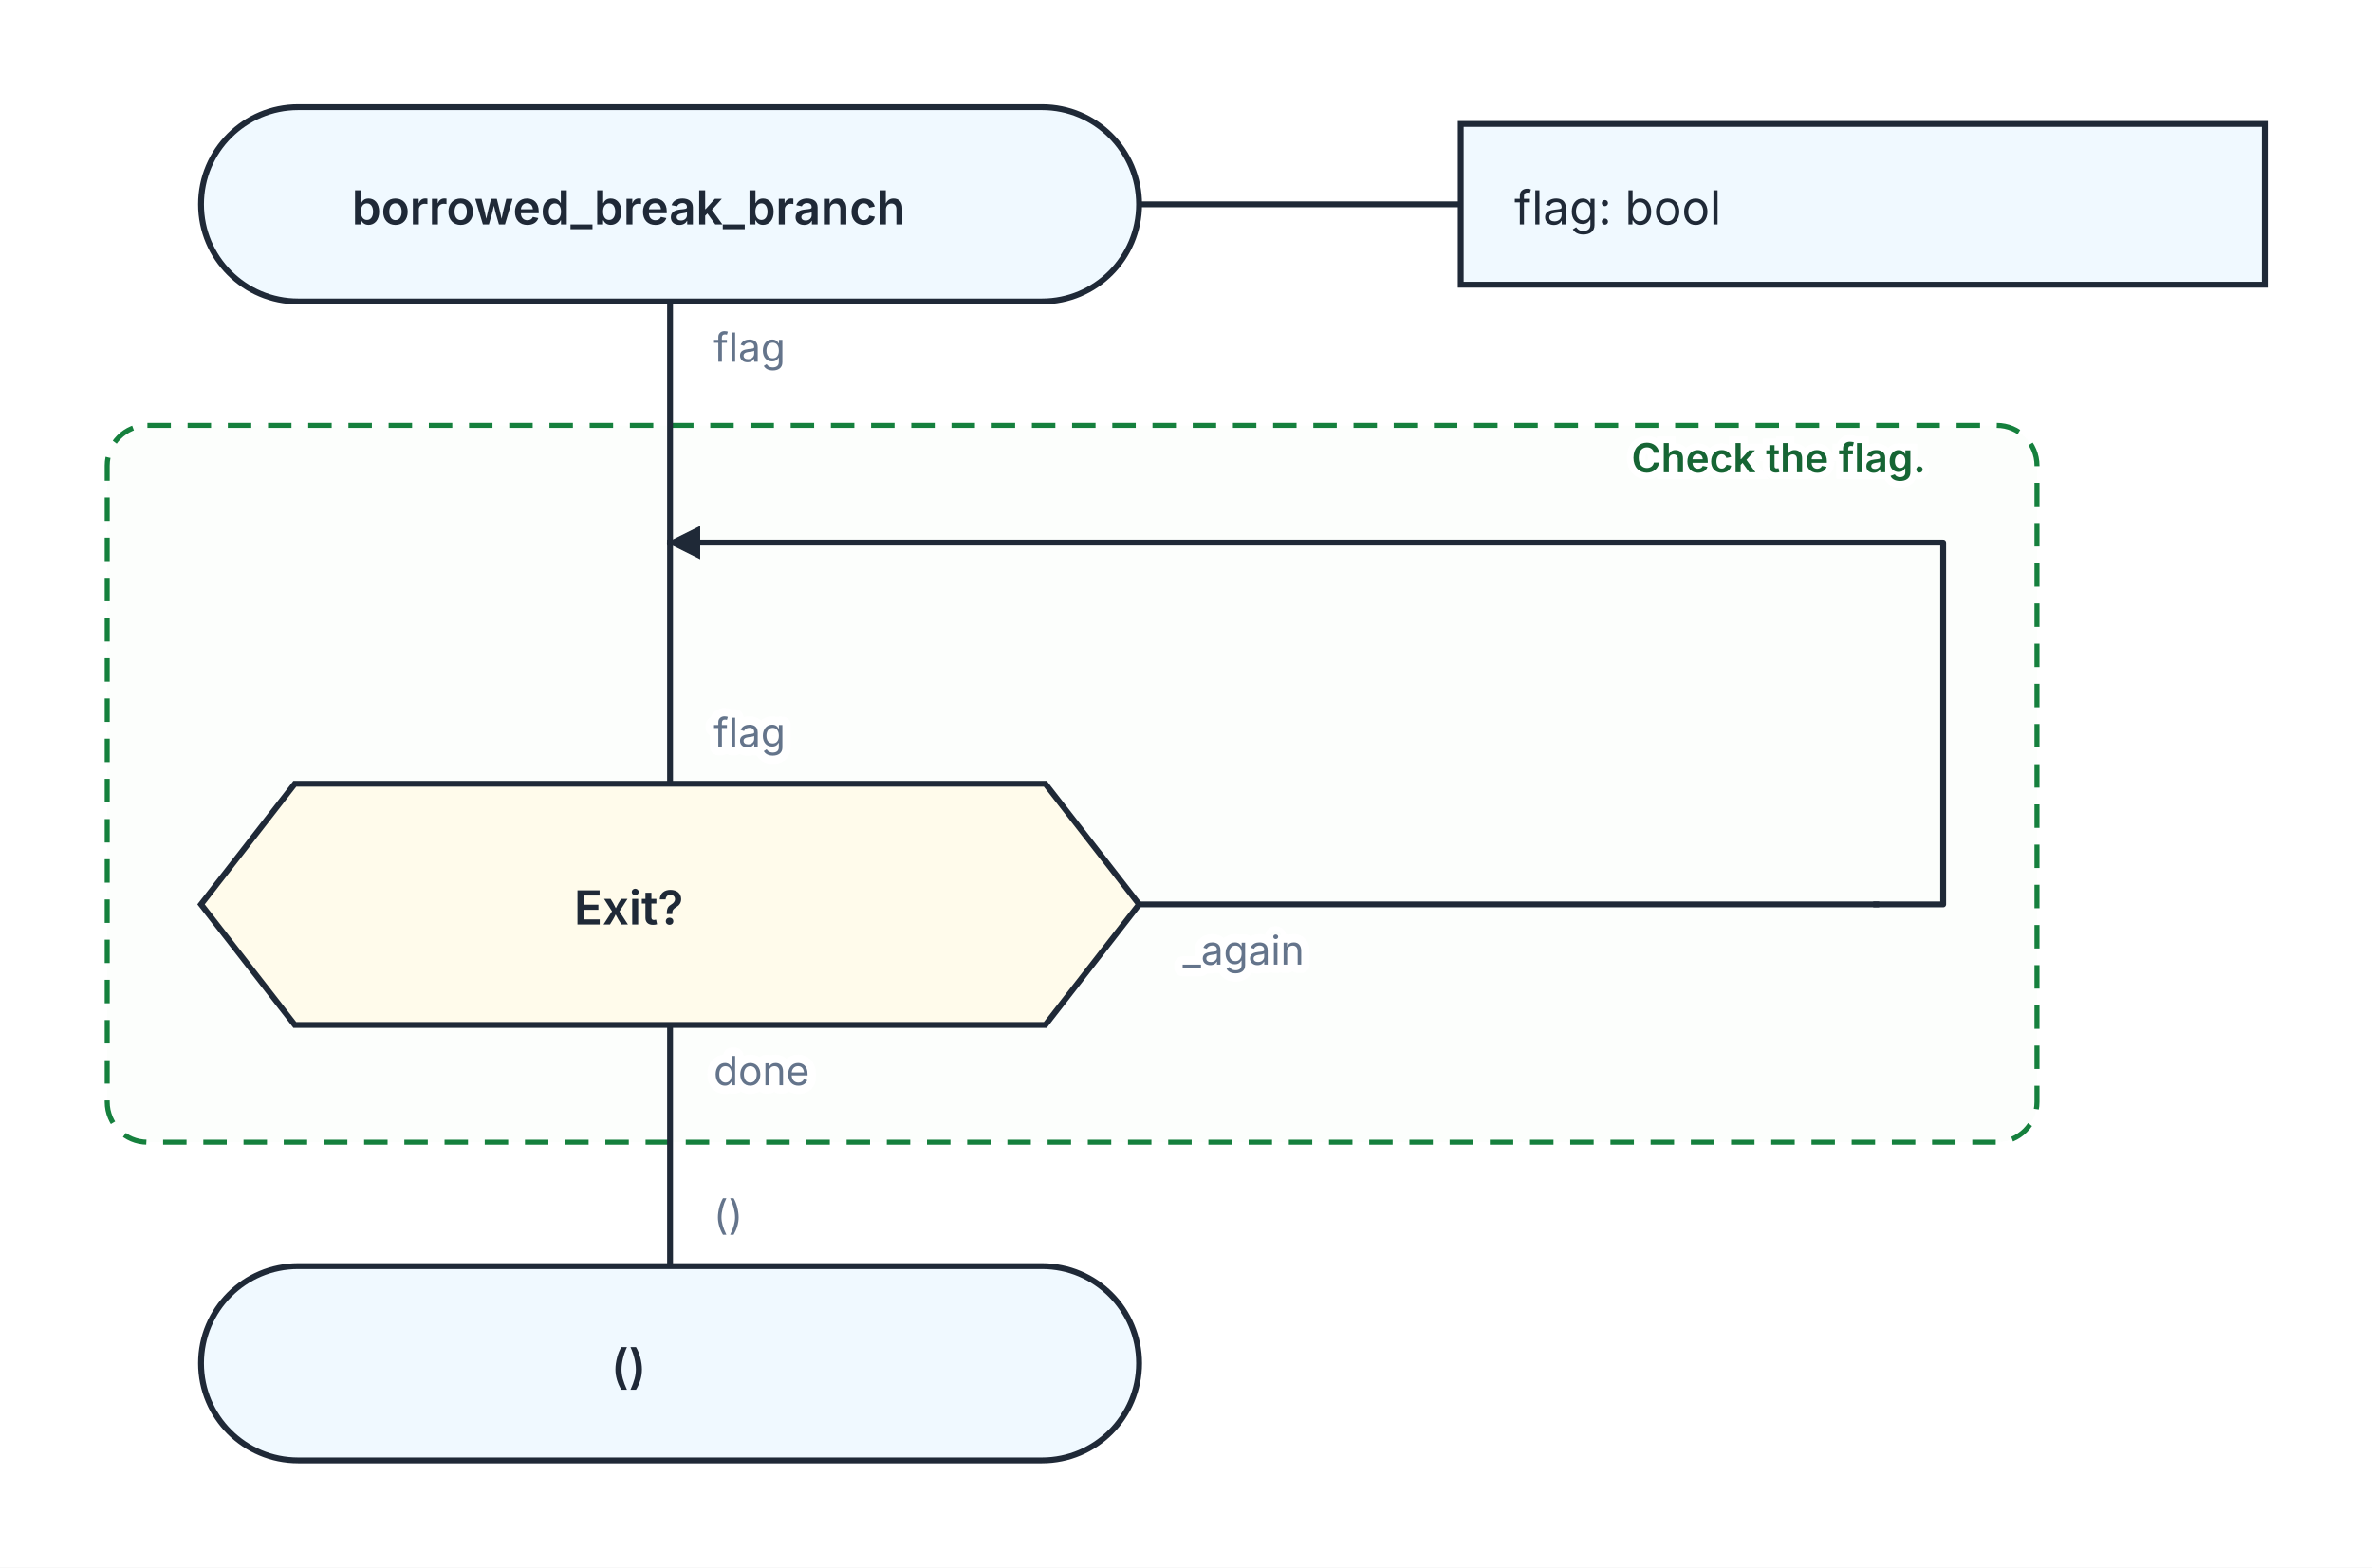
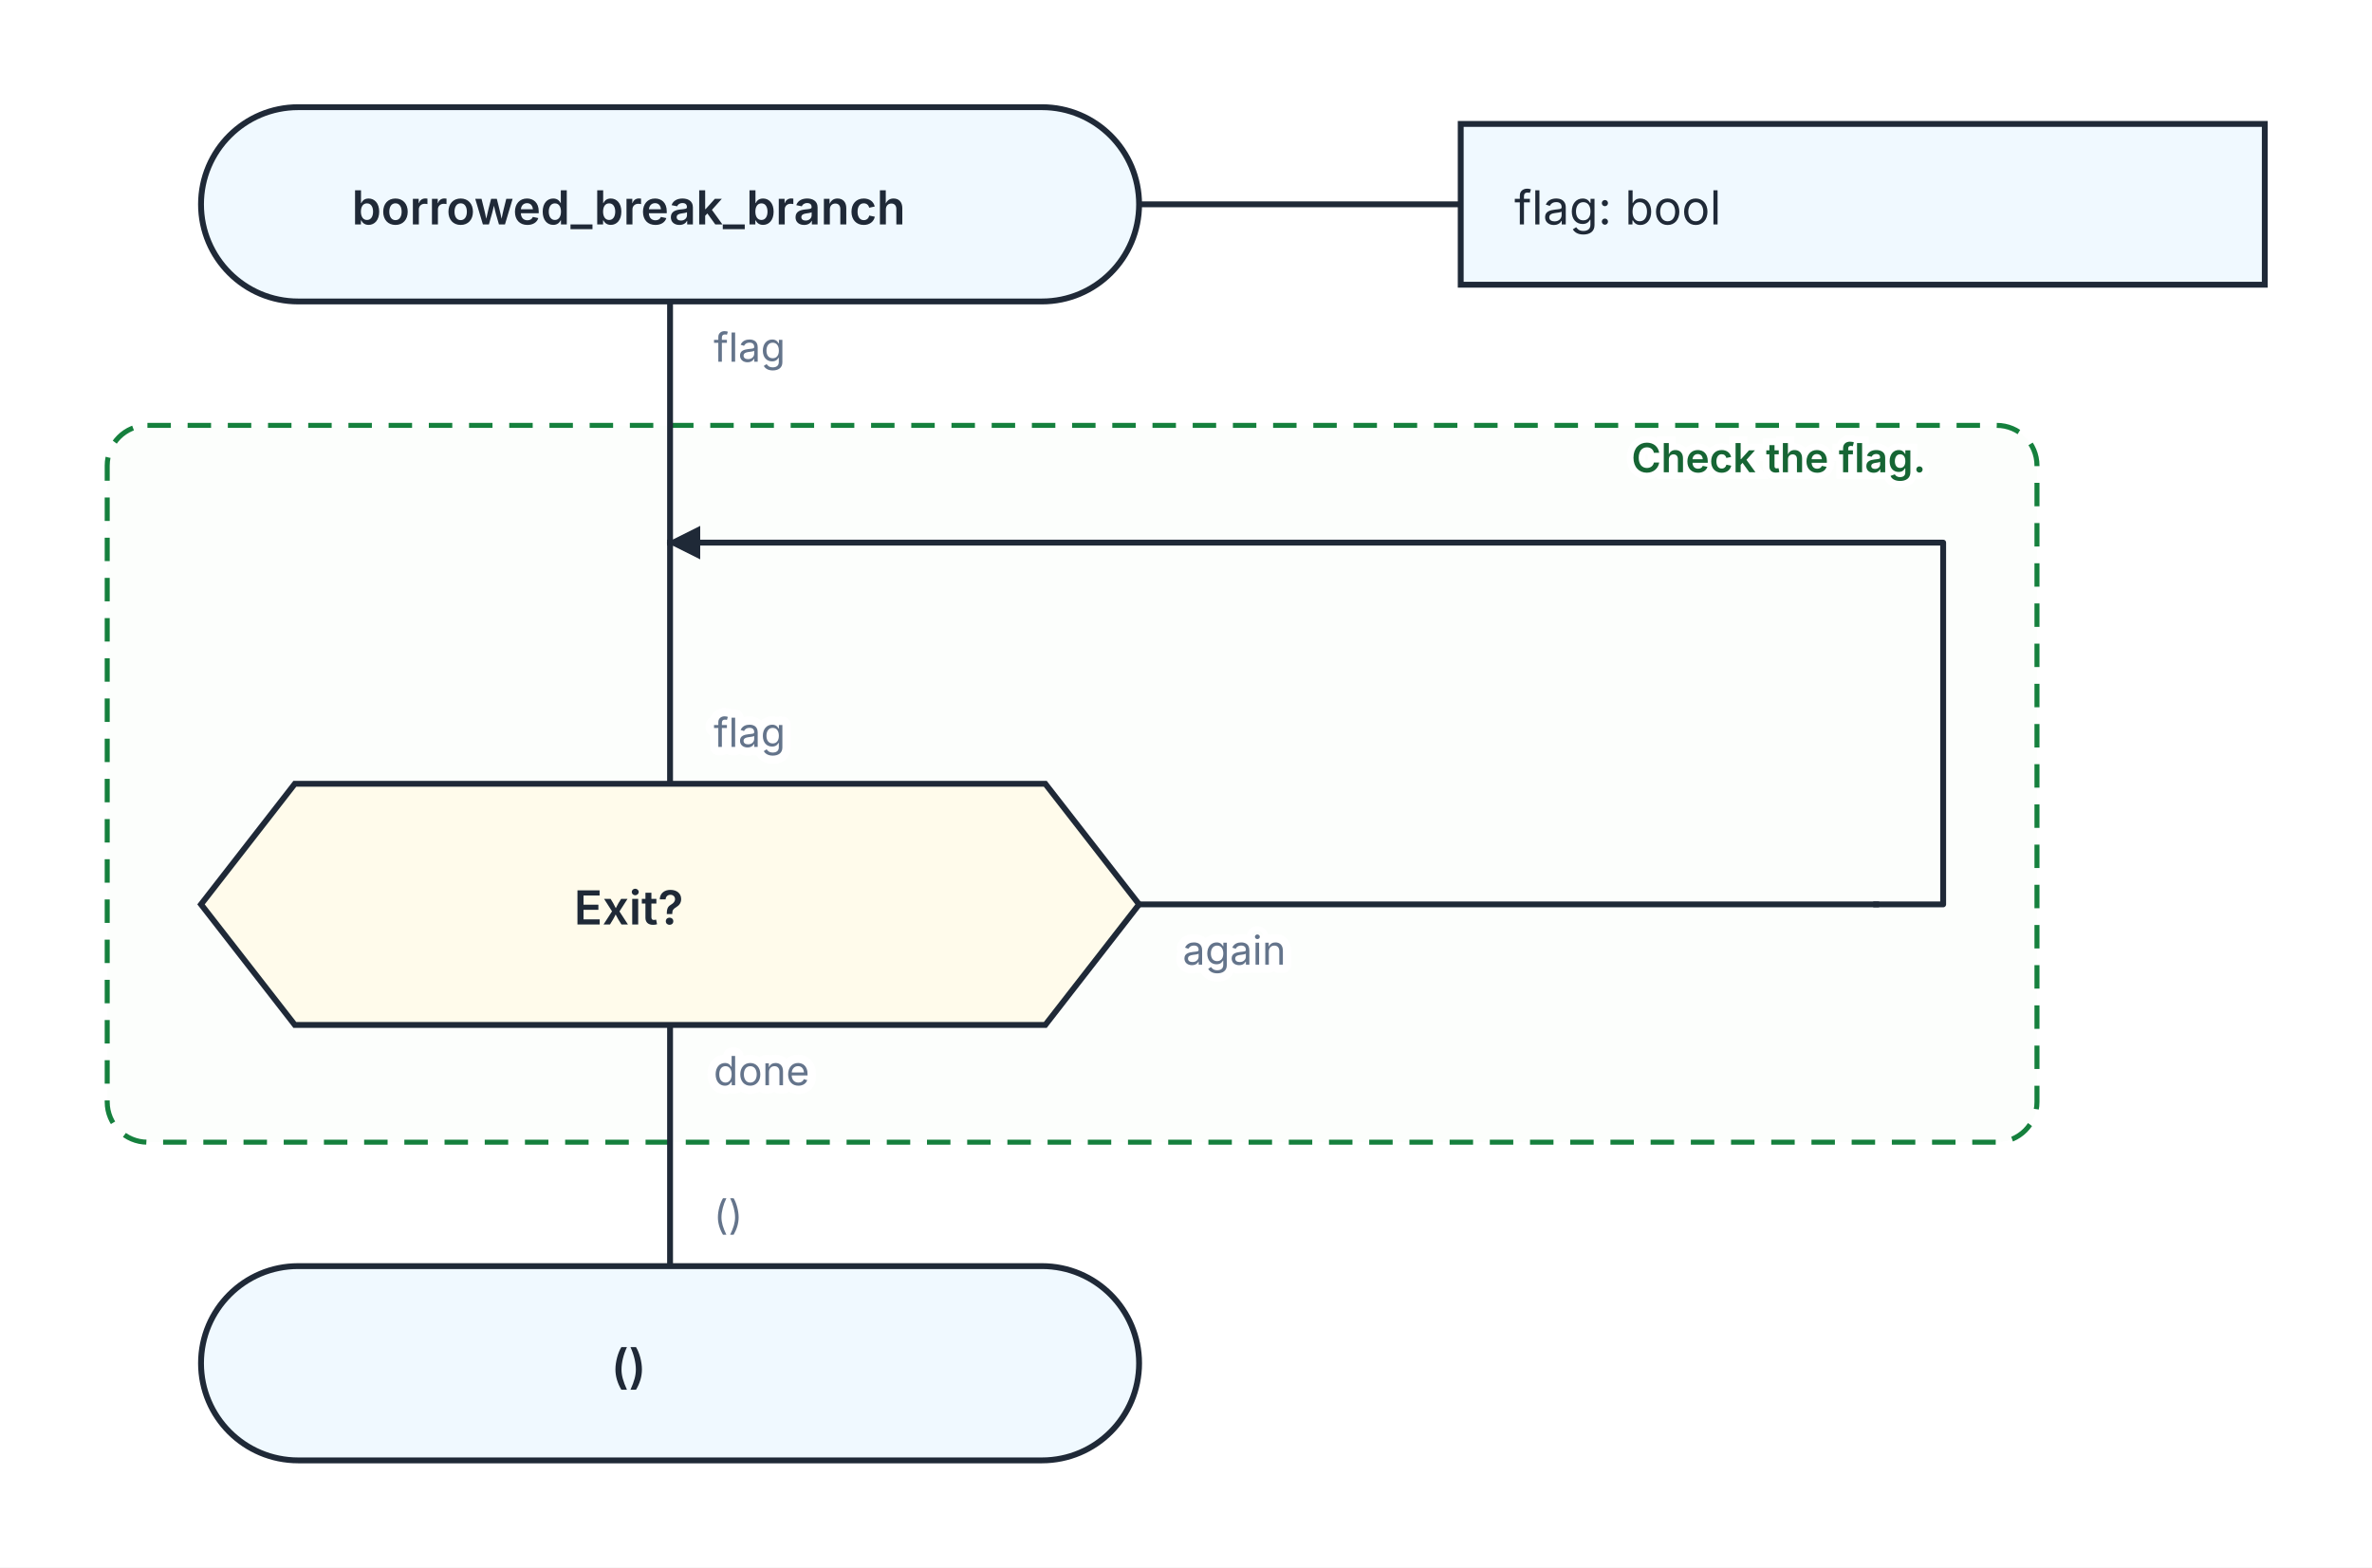
<svg xmlns="http://www.w3.org/2000/svg" width="708" height="468" viewBox="0 0 708 468" role="img" aria-labelledby="kaalang-title" aria-describedby="kaalang-description">
  <defs>
    <style>
      svg { color: #1f2937; font-family: Inter, ui-sans-serif, system-ui, -apple-system, BlinkMacSystemFont, "Segoe UI", sans-serif; text-rendering: optimizeLegibility; }
      .connection { fill: none; stroke: currentColor; stroke-width: 1.75; stroke-linecap: square; stroke-linejoin: round; }
      .connection-label { fill: #64748b; font-size: 12px; font-weight: 400; paint-order: stroke; stroke: #ffffff; stroke-width: 5px; stroke-linejoin: round; text-anchor: start; }
      .branch-label { fill: currentColor; font-weight: 500; }
      .parameter-link { fill: none; stroke: currentColor; stroke-width: 1.75; }
      .node-shape { fill: #ffffff; stroke: currentColor; stroke-width: 1.75; }
      .start .node-shape, .end .node-shape, .parameter-panel .node-shape { fill: #f0f9ff; }
      .action .node-shape, .call .node-shape { fill: #f8fafc; }
      .call-bars { fill: none; stroke: currentColor; stroke-width: 1.75; }
      .loop .node-shape { fill: #f0fdf4; stroke-width: 2; }
      .loop-marker { fill: #15803d; font-size: 20px; font-weight: 700; text-anchor: middle; }
      .question .node-shape { fill: #fffbeb; }
      .select .node-shape, .case .node-shape { fill: #f5f3ff; }
      .label { fill: currentColor; font-size: 14px; text-anchor: middle; }
      .start .label, .question .label, .select .label, .case .label, .end .label { font-weight: 600; }
      .action .label, .call .label, .loop .label { font-weight: 500; text-anchor: start; }
      .parameter-panel .label { font-weight: 400; text-anchor: start; }
      .cycle-boundary { fill: #f0fdf433; stroke: #15803d; stroke-width: 1.5; stroke-dasharray: 7 5; }
      .cycle-caption { fill: #166534; font-size: 12px; font-weight: 600; paint-order: stroke; stroke: #ffffff; stroke-width: 4px; }
    </style>
  </defs>
  <rect width="100%" height="100%" fill="#ffffff" />
  <g class="cycle-regions">
    <g>
      <rect class="cycle-boundary" x="32" y="127" width="576" height="214" rx="12" />
      <text class="cycle-caption" x="596" y="141" text-anchor="end" xml:space="preserve">
        <tspan x="596" dy="0">Check the flag.</tspan>
      </text>
    </g>
  </g>
  <g class="connections">
    <defs>
      <marker id="loop-arrow" markerWidth="10" markerHeight="10" refX="9" refY="5" orient="auto" markerUnits="userSpaceOnUse">
        <path d="M 0 0 L 10 5 L 0 10 Z" fill="currentColor" />
      </marker>
    </defs>
    <path class="connection" d="       M 200 90 L 200 162       M 200 306 L 200 378       M 340 270 L 560 270       M 200 162 L 200 234     " />
    <path class="connection" d="       M 560 270 L 580 270 L 580 162 L 200 162     " marker-end="url(#loop-arrow)" />
    <text class="connection-label" x="213" y="108" xml:space="preserve">
      <tspan x="213" dy="0">flag</tspan>
    </text>
    <text class="connection-label" x="213" y="324" xml:space="preserve">
      <tspan x="213" dy="0">done</tspan>
    </text>
    <text class="connection-label" x="353" y="288" xml:space="preserve">
-       <tspan x="353" dy="0">_again</tspan>
+       <tspan x="353" dy="0">again</tspan>
    </text>
    <text class="connection-label" x="213" y="223" xml:space="preserve">
      <tspan x="213" dy="0">flag</tspan>
    </text>
    <text class="connection-label" x="213" y="367" xml:space="preserve">
      <tspan x="213" dy="0">()</tspan>
    </text>
  </g>
  <g class="nodes">
    <path class="parameter-link" d="M 340 61 L 436 61" />
    <g class="parameter-panel" transform="translate(556 61)">
      <rect class="node-shape" x="-120" y="-24" width="240" height="48" />
      <text class="label" x="-104" y="6" xml:space="preserve">
        <tspan x="-104" dy="0">flag: bool</tspan>
      </text>
    </g>
    <g class="node start" transform="translate(200 61)">
      <rect class="node-shape" x="-140" y="-29" width="280" height="58" rx="29" />
      <text class="label" y="6" xml:space="preserve">
        <tspan x="0" dy="0">borrowed_break_branch</tspan>
      </text>
    </g>
    <g class="node question" transform="translate(200 270)">
      <polygon class="node-shape" points="-112,-36 112,-36 140,0 112,36 -112,36 -140,0" />
      <text class="label" y="6" xml:space="preserve">
        <tspan x="0" dy="0">Exit?</tspan>
      </text>
    </g>
    <g class="node end" transform="translate(200 407)">
      <rect class="node-shape" x="-140" y="-29" width="280" height="58" rx="29" />
      <text class="label" y="6" xml:space="preserve">
        <tspan x="0" dy="0">()</tspan>
      </text>
    </g>
  </g>
</svg>
